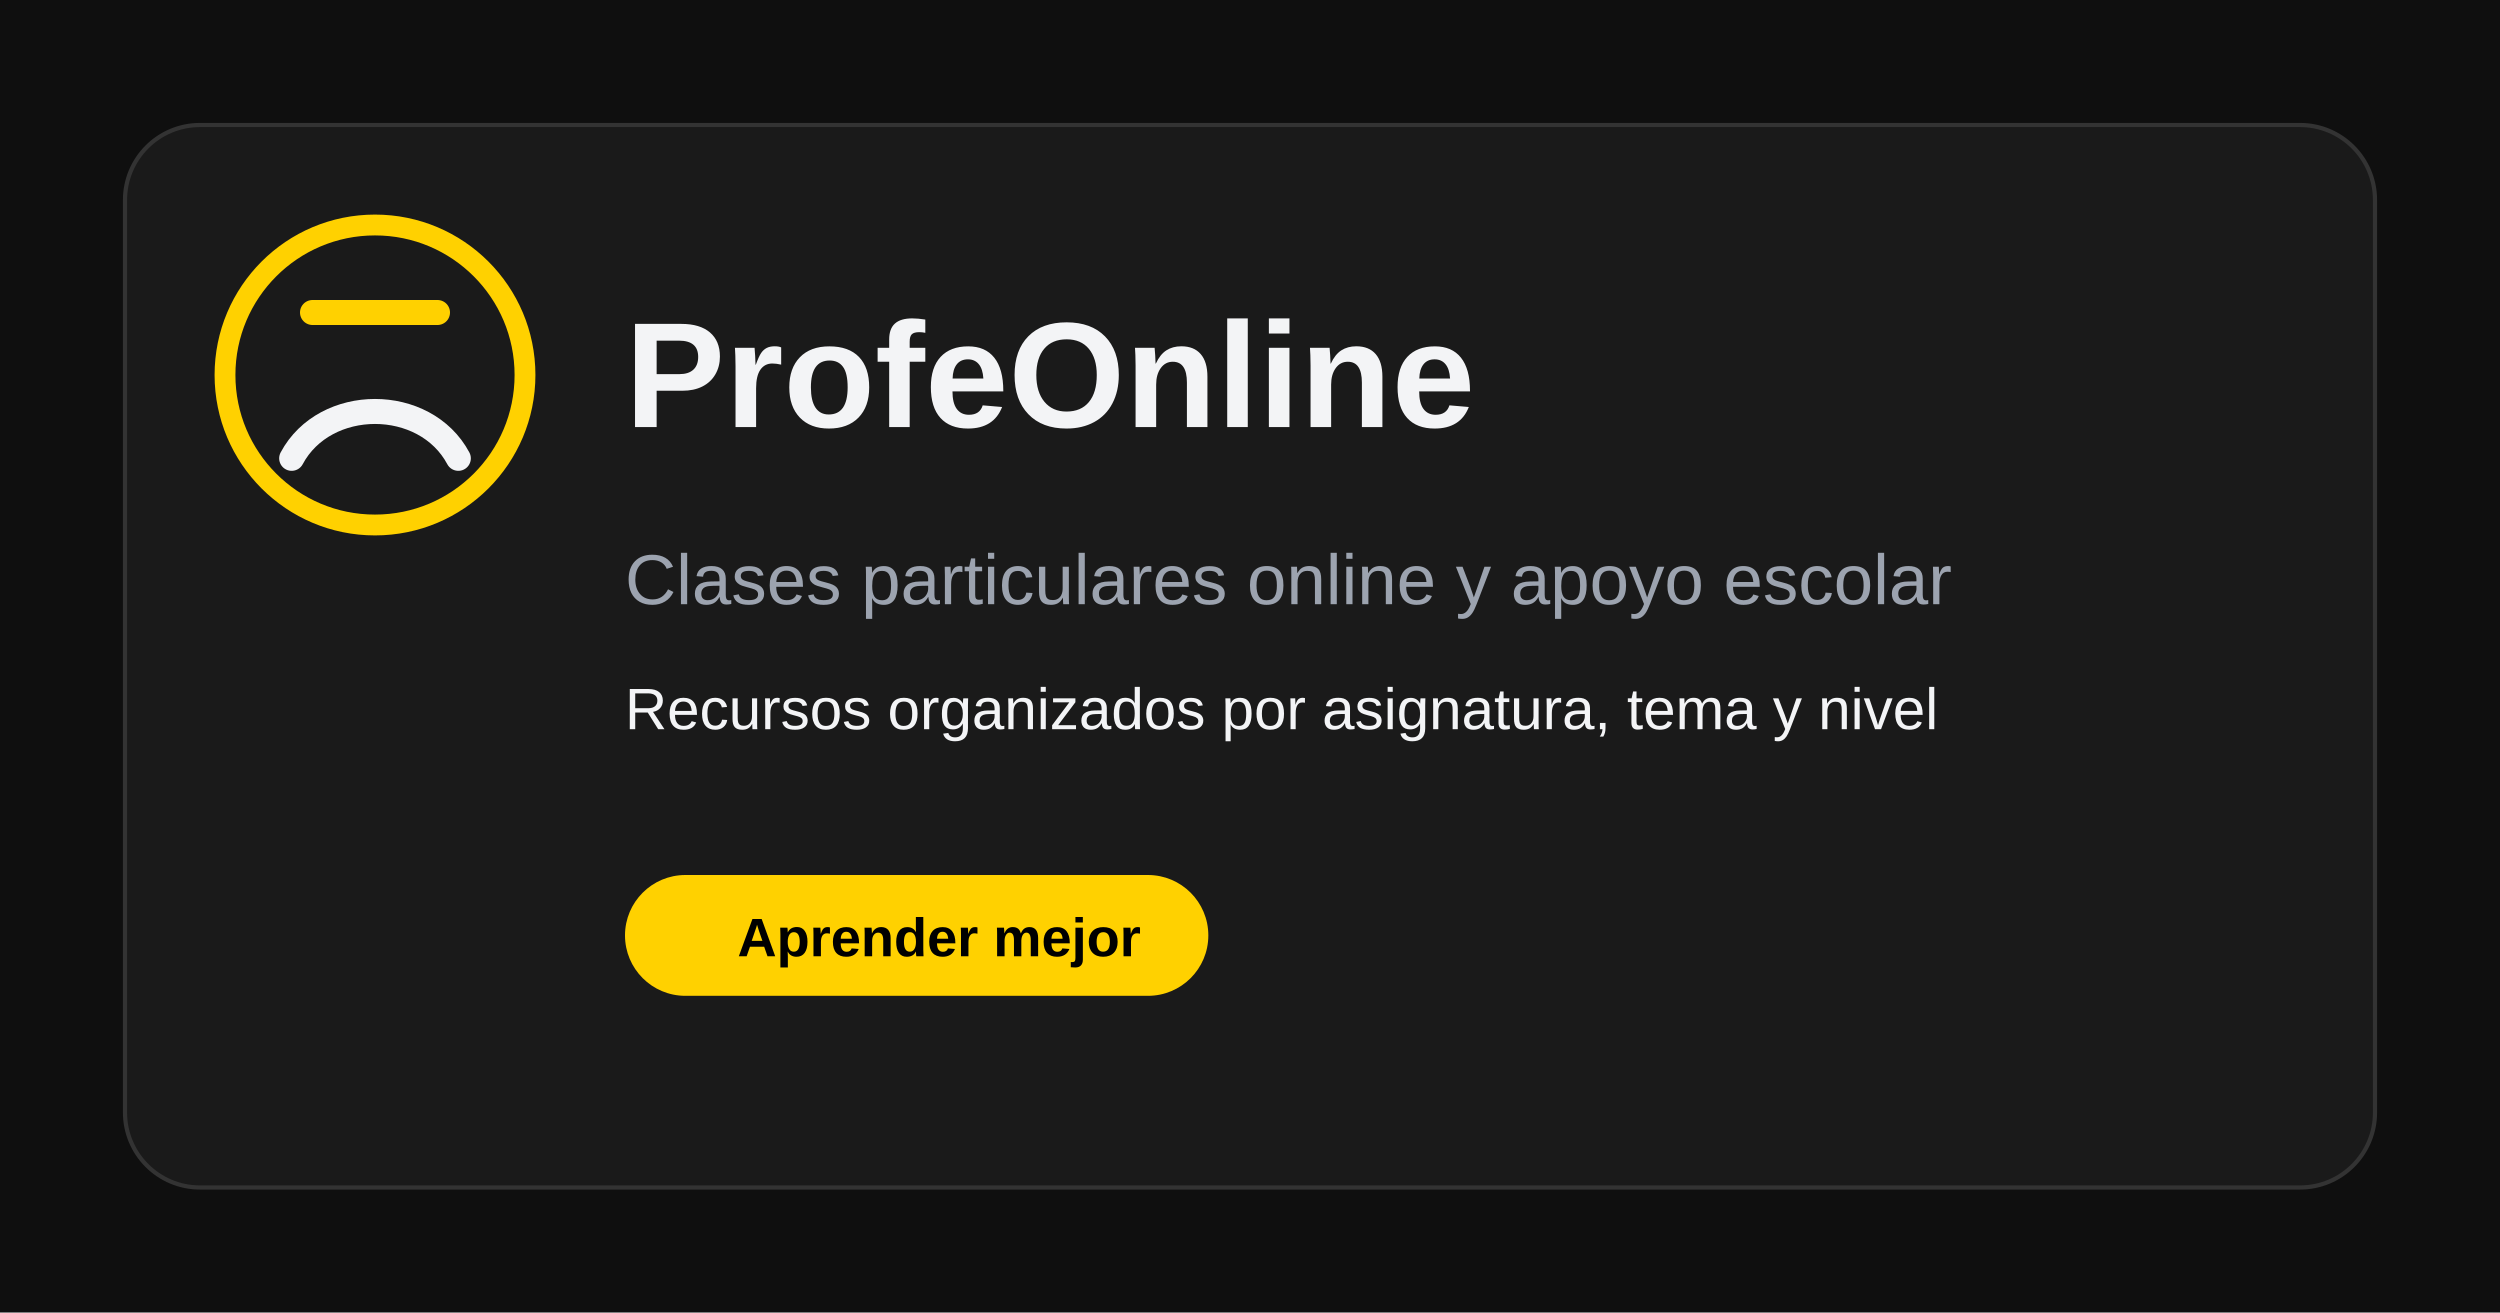
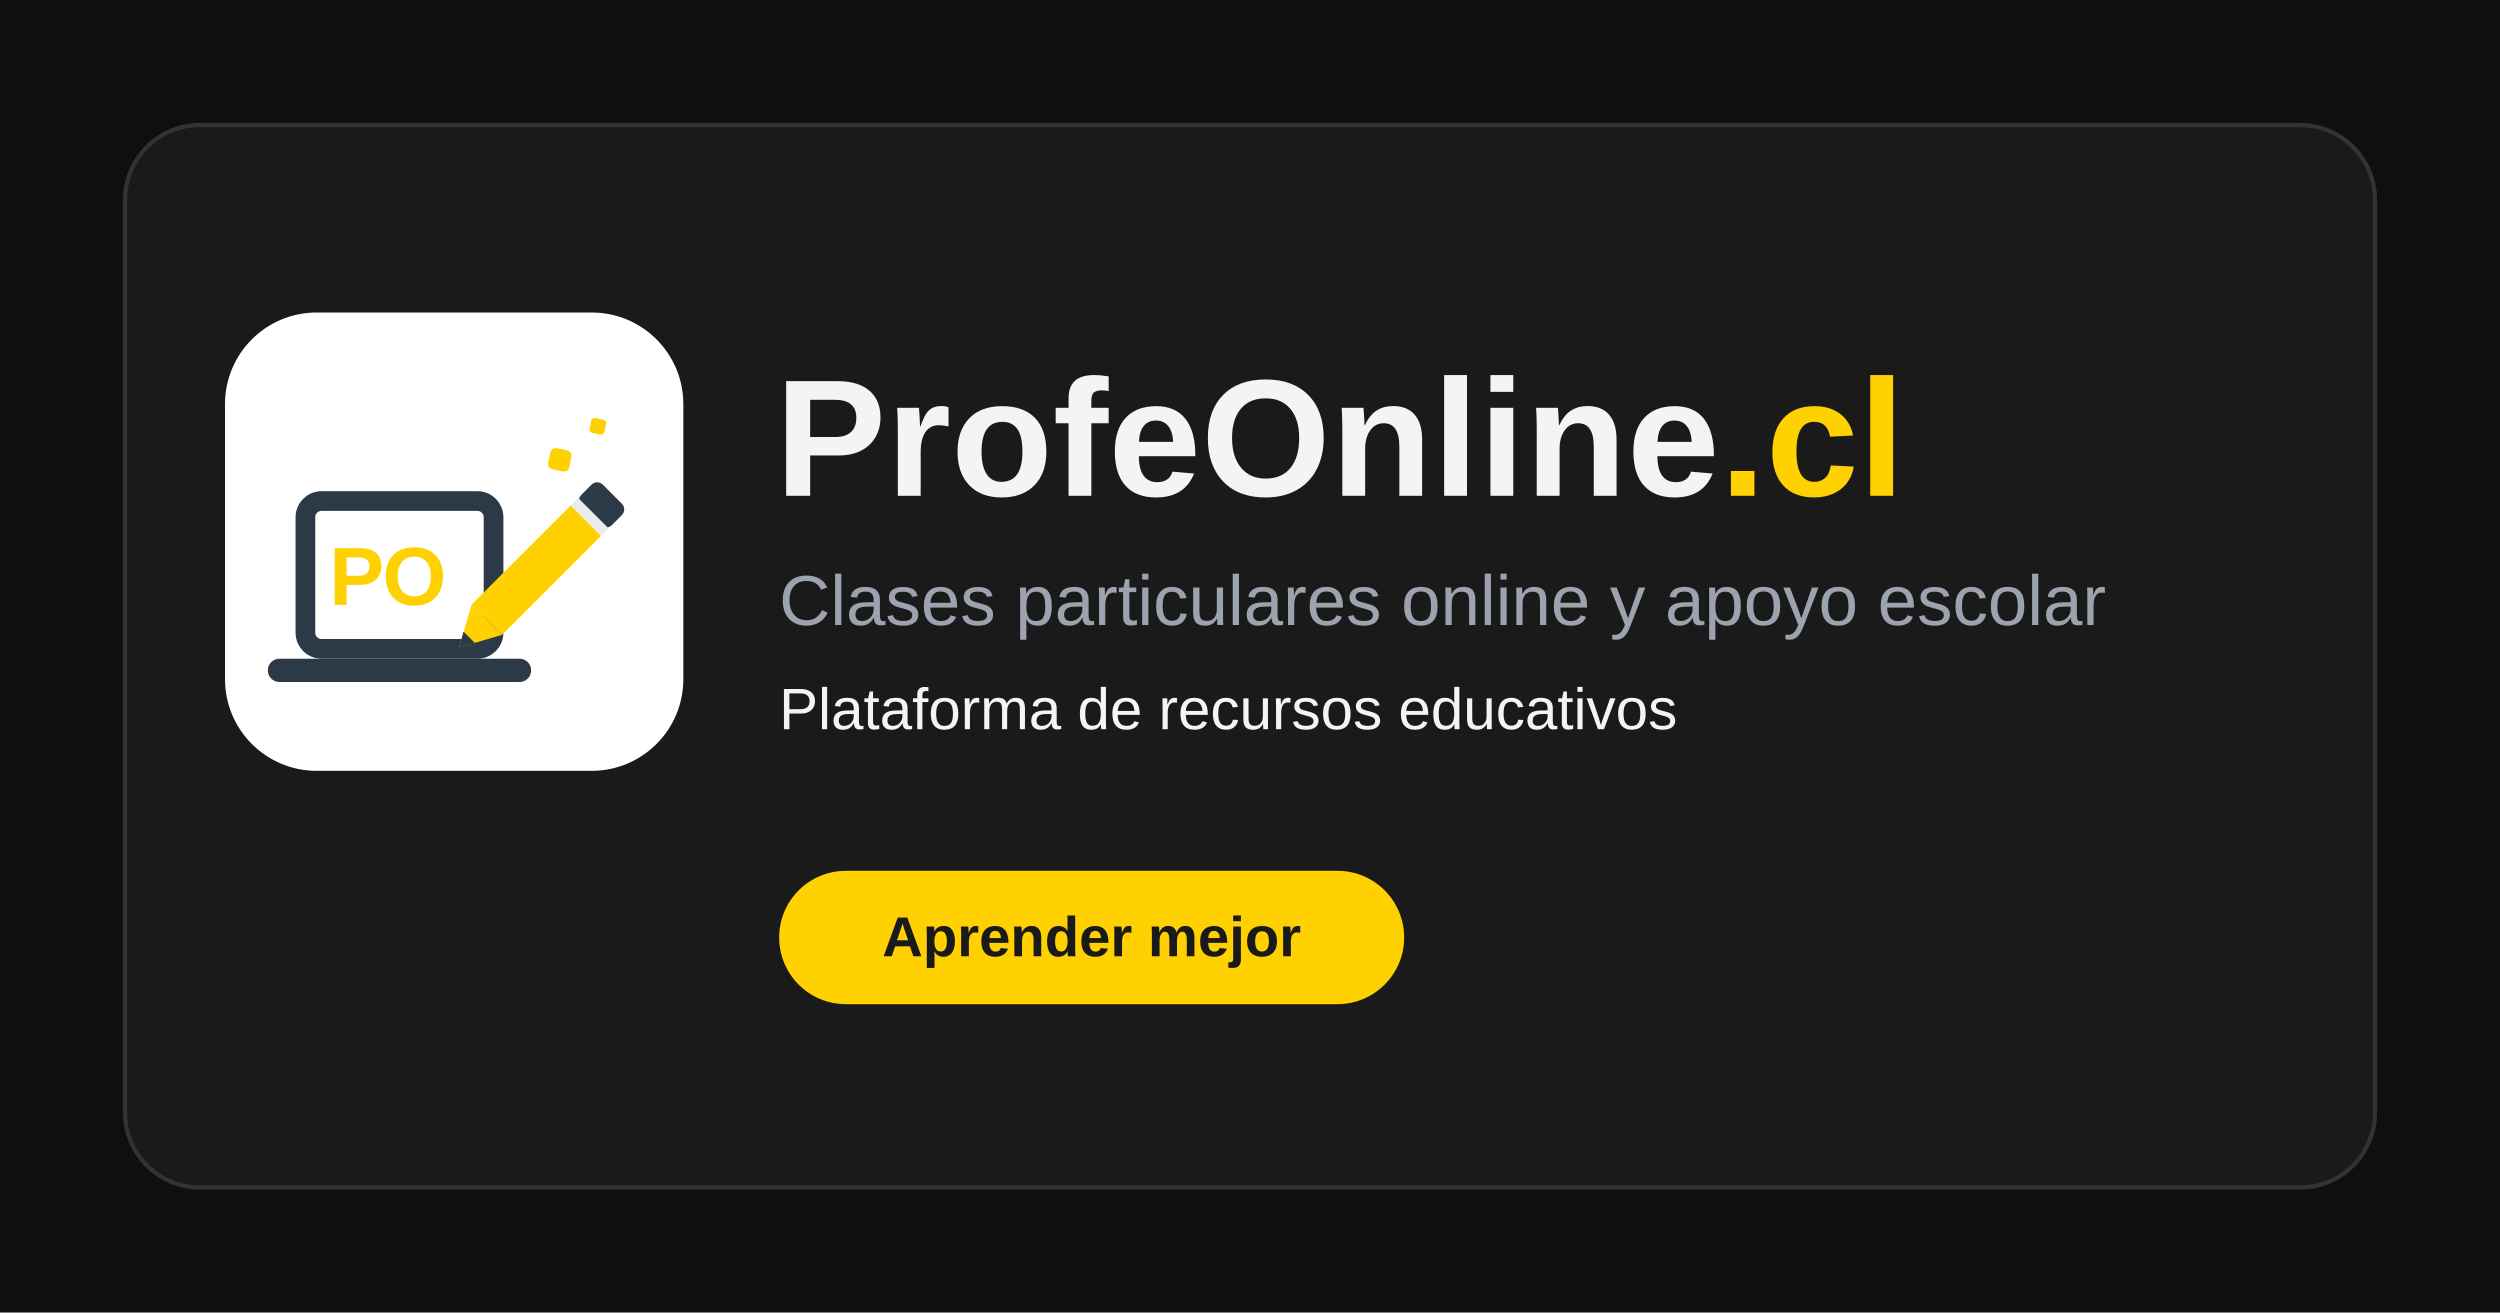
<svg xmlns="http://www.w3.org/2000/svg" viewBox="0 0 1200 630" role="img" aria-labelledby="title desc">
  <rect width="1200" height="630" fill="#0f0f0f" />
  <rect x="60" y="60" width="1080" height="510" rx="36" fill="#1a1a1a" stroke="#333333" stroke-width="2" />
-   <circle cx="180" cy="180" r="72" fill="none" stroke="#FFD100" stroke-width="10" />
-   <path d="M140 220c16-30 64-30 80 0" fill="none" stroke="#f3f4f6" stroke-width="12" stroke-linecap="round" />
-   <path d="M150 150h60" fill="none" stroke="#FFD100" stroke-width="12" stroke-linecap="round" />
-   <text x="300" y="205" fill="#f3f4f6" font-family="Arial, Helvetica, sans-serif" font-size="72" font-weight="700">ProfeOnline</text>
-   <text x="300" y="290" fill="#9ca3af" font-family="Arial, Helvetica, sans-serif" font-size="34">Clases particulares online y apoyo escolar</text>
-   <text x="300" y="350" fill="#f3f4f6" font-family="Arial, Helvetica, sans-serif" font-size="28">Recursos organizados por asignatura, tema y nivel</text>
-   <rect x="300" y="420" width="280" height="58" rx="29" fill="#FFD100" />
-   <text x="354" y="459" fill="#000000" font-family="Arial, Helvetica, sans-serif" font-size="26" font-weight="700">Aprender mejor</text>
+   <rect x="108" y="150" width="220" height="220" rx="44" fill="#ffffff" />
+   <g transform="translate(95,176) scale(0.43)">
+     <rect x="78" y="326" width="294" height="26" rx="13" fill="#2c3a47" />
+     <rect x="120" y="150" width="210" height="165" rx="18" fill="#ffffff" stroke="#2c3a47" stroke-width="22" />
+     <text x="212" y="234" text-anchor="middle" dominant-baseline="central" font-family="'Segoe UI', 'Outfit', system-ui, Arial, sans-serif" font-weight="800" font-size="92" letter-spacing="-2" fill="#FFD100">PO</text>
+     <rect x="392" y="92" width="24" height="24" rx="6" fill="#FFD100" transform="rotate(12 404 104)" />
+     <rect x="438" y="58" width="17" height="17" rx="4" fill="#FFD100" transform="rotate(12 446 66)" />
+     <g transform="translate(377.8,227.2) rotate(45)">
+       <rect x="-24" y="-120" width="48" height="34" rx="9" fill="#2c3a47" />
+       <rect x="-24" y="-90" width="48" height="14" fill="#E9EBEE" />
+       <rect x="-24" y="-78" width="48" height="156" fill="#FFD100" />
+       <polygon points="-24,78 24,78 0,122" fill="#FFD100" />
+       <polygon points="-9,106 9,106 0,122" fill="#2c3a47" />
+     </g>
+   </g>
+   <text x="372" y="238" font-family="'Segoe UI', Arial, Helvetica, sans-serif" font-size="80" font-weight="800" fill="#f3f4f6">ProfeOnline<tspan fill="#FFD100">.cl</tspan>
+   </text>
+   <text x="374" y="300" font-family="'Segoe UI', Arial, Helvetica, sans-serif" font-size="34" fill="#9ca3af">Clases particulares online y apoyo escolar</text>
+   <text x="374" y="350" font-family="'Segoe UI', Arial, Helvetica, sans-serif" font-size="28" fill="#f3f4f6">Plataforma de recursos educativos</text>
+   <rect x="374" y="418" width="300" height="64" rx="32" fill="#FFD100" />
+   <text x="524" y="459" text-anchor="middle" font-family="'Segoe UI', Arial, Helvetica, sans-serif" font-size="27" font-weight="700" fill="#1a1a1a">Aprender mejor</text>
</svg>
